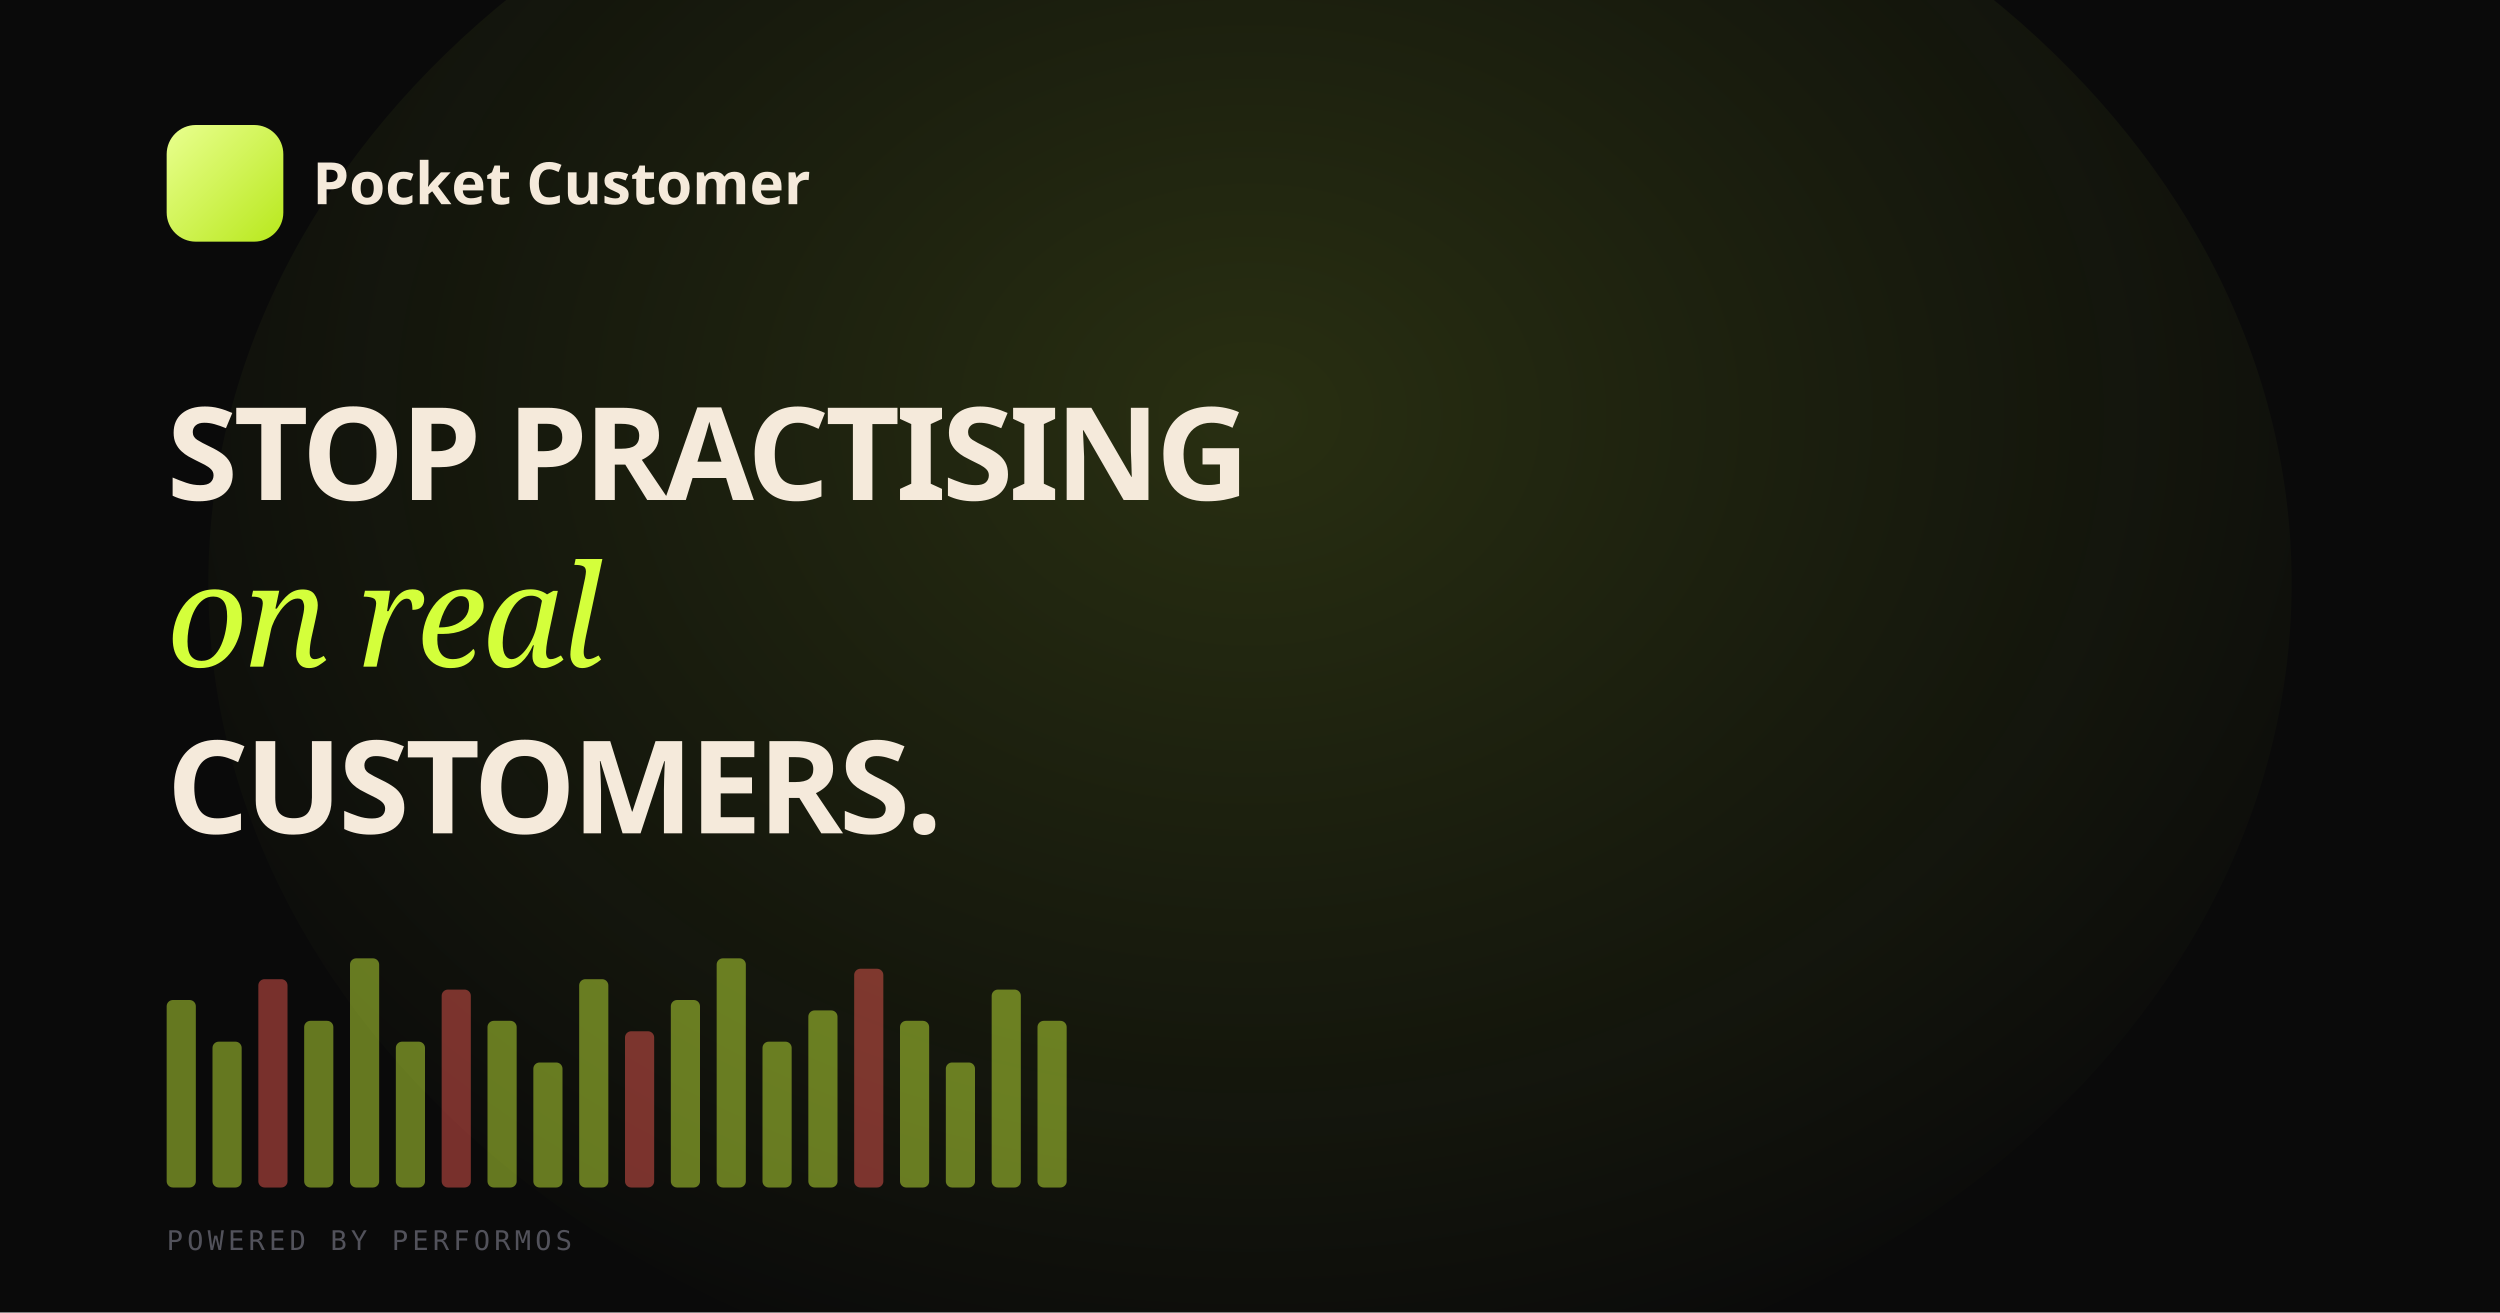
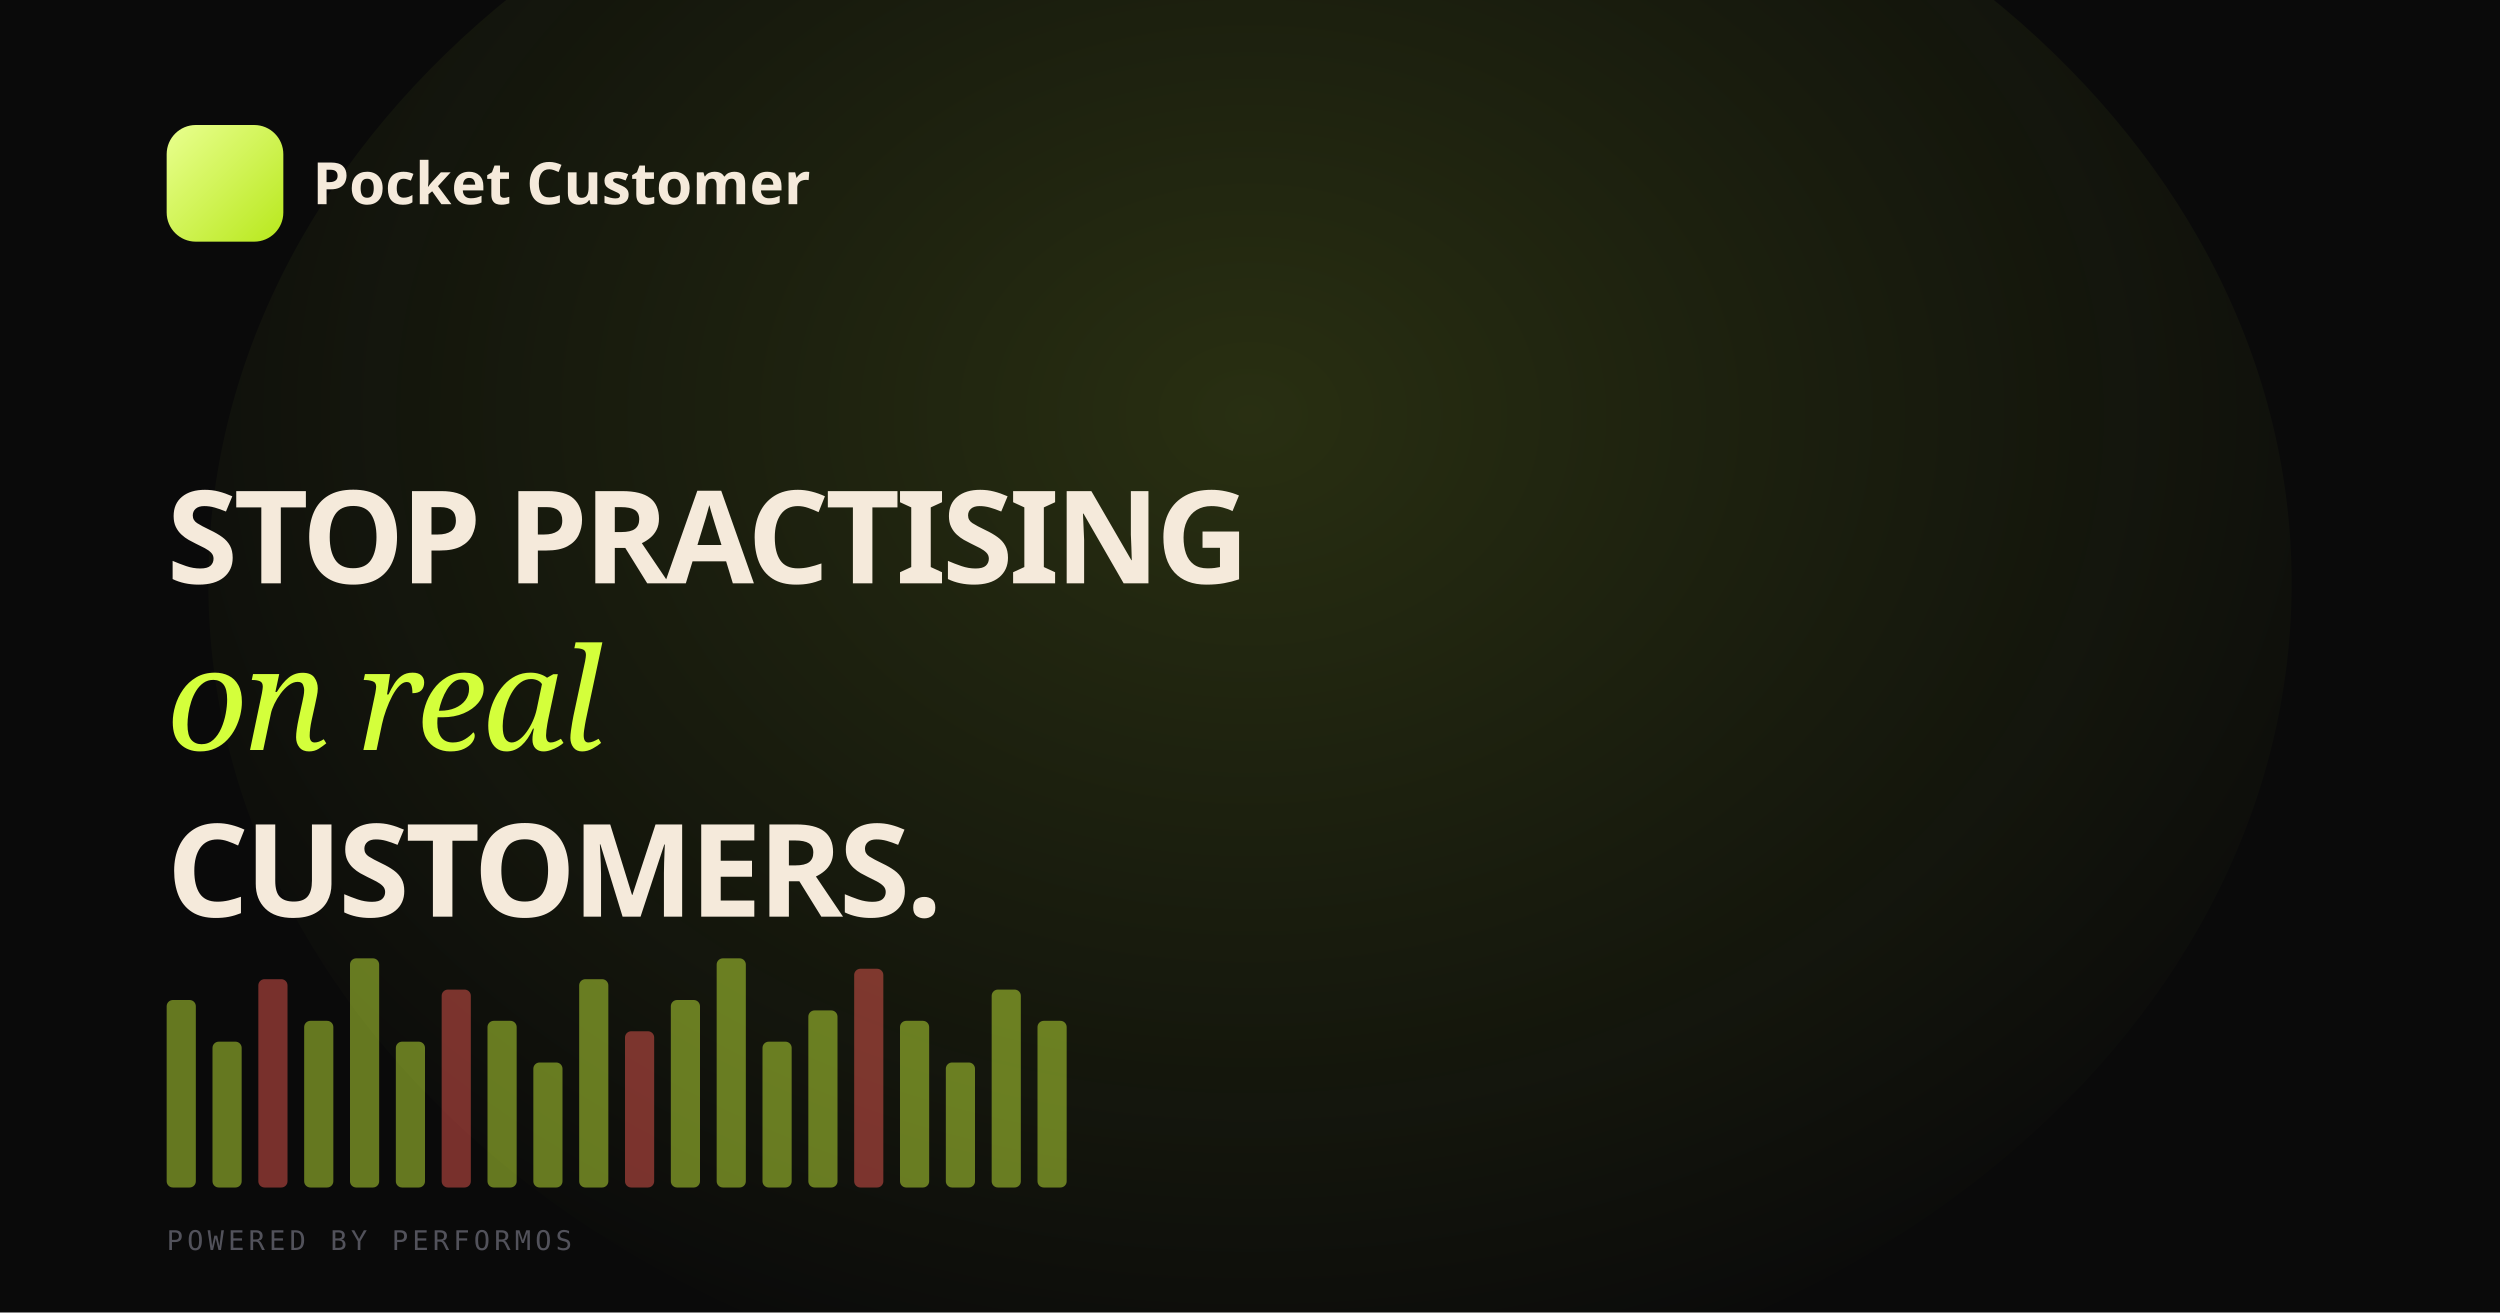
<svg xmlns="http://www.w3.org/2000/svg" viewBox="0 0 1200 630" width="1200" height="630">
  <defs>
    <radialGradient id="g1" cx="50%" cy="40%" r="60%">
      <stop offset="0%" stop-color="#D4FF3B" stop-opacity="0.15" />
      <stop offset="100%" stop-color="#D4FF3B" stop-opacity="0" />
    </radialGradient>
    <linearGradient id="ibg" x1="0" y1="0" x2="1" y2="1">
      <stop offset="0%" stop-color="#E9FF8F" />
      <stop offset="100%" stop-color="#B8E81C" />
    </linearGradient>
  </defs>
  <rect width="1200" height="630" fill="#0A0A0A" />
  <ellipse cx="600" cy="280" rx="500" ry="400" fill="url(#g1)" />
  <rect x="80" y="60" width="56" height="56" rx="14" fill="url(#ibg)" />
  <text x="150" y="98" font-family="Archivo, sans-serif" font-weight="800" font-size="28" fill="#F5EADB">Pocket Customer</text>
-   <text x="80" y="240" font-family="Archivo, sans-serif" font-weight="900" font-size="62" fill="#F5EADB" letter-spacing="-2">STOP PRACTISING</text>
-   <text x="80" y="320" font-family="Georgia, serif" font-style="italic" font-size="68" fill="#D4FF3B" letter-spacing="-2">on real</text>
-   <text x="80" y="400" font-family="Archivo, sans-serif" font-weight="900" font-size="62" fill="#F5EADB" letter-spacing="-2">CUSTOMERS.</text>
+   <text x="80" y="280" font-family="Archivo, sans-serif" font-weight="900" font-size="62" fill="#F5EADB" letter-spacing="-2">STOP PRACTISING</text>
+   <text x="80" y="360" font-family="Georgia, serif" font-style="italic" font-size="68" fill="#D4FF3B" letter-spacing="-2">on real</text>
+   <text x="80" y="440" font-family="Archivo, sans-serif" font-weight="900" font-size="62" fill="#F5EADB" letter-spacing="-2">CUSTOMERS.</text>
  <g opacity="0.45">
    <rect x="80" y="480" width="14" height="90" rx="3" fill="#D4FF3B" />
    <rect x="102" y="500" width="14" height="70" rx="3" fill="#D4FF3B" />
    <rect x="124" y="470" width="14" height="100" rx="3" fill="#FF5F57" />
    <rect x="146" y="490" width="14" height="80" rx="3" fill="#D4FF3B" />
    <rect x="168" y="460" width="14" height="110" rx="3" fill="#D4FF3B" />
    <rect x="190" y="500" width="14" height="70" rx="3" fill="#D4FF3B" />
    <rect x="212" y="475" width="14" height="95" rx="3" fill="#FF5F57" />
    <rect x="234" y="490" width="14" height="80" rx="3" fill="#D4FF3B" />
    <rect x="256" y="510" width="14" height="60" rx="3" fill="#D4FF3B" />
    <rect x="278" y="470" width="14" height="100" rx="3" fill="#D4FF3B" />
    <rect x="300" y="495" width="14" height="75" rx="3" fill="#FF5F57" />
    <rect x="322" y="480" width="14" height="90" rx="3" fill="#D4FF3B" />
    <rect x="344" y="460" width="14" height="110" rx="3" fill="#D4FF3B" />
    <rect x="366" y="500" width="14" height="70" rx="3" fill="#D4FF3B" />
    <rect x="388" y="485" width="14" height="85" rx="3" fill="#D4FF3B" />
    <rect x="410" y="465" width="14" height="105" rx="3" fill="#FF5F57" />
    <rect x="432" y="490" width="14" height="80" rx="3" fill="#D4FF3B" />
    <rect x="454" y="510" width="14" height="60" rx="3" fill="#D4FF3B" />
    <rect x="476" y="475" width="14" height="95" rx="3" fill="#D4FF3B" />
    <rect x="498" y="490" width="14" height="80" rx="3" fill="#D4FF3B" />
  </g>
  <text x="80" y="600" font-family="monospace" font-size="13" fill="#52525B" letter-spacing="2">POWERED BY PERFORMOS</text>
</svg>
